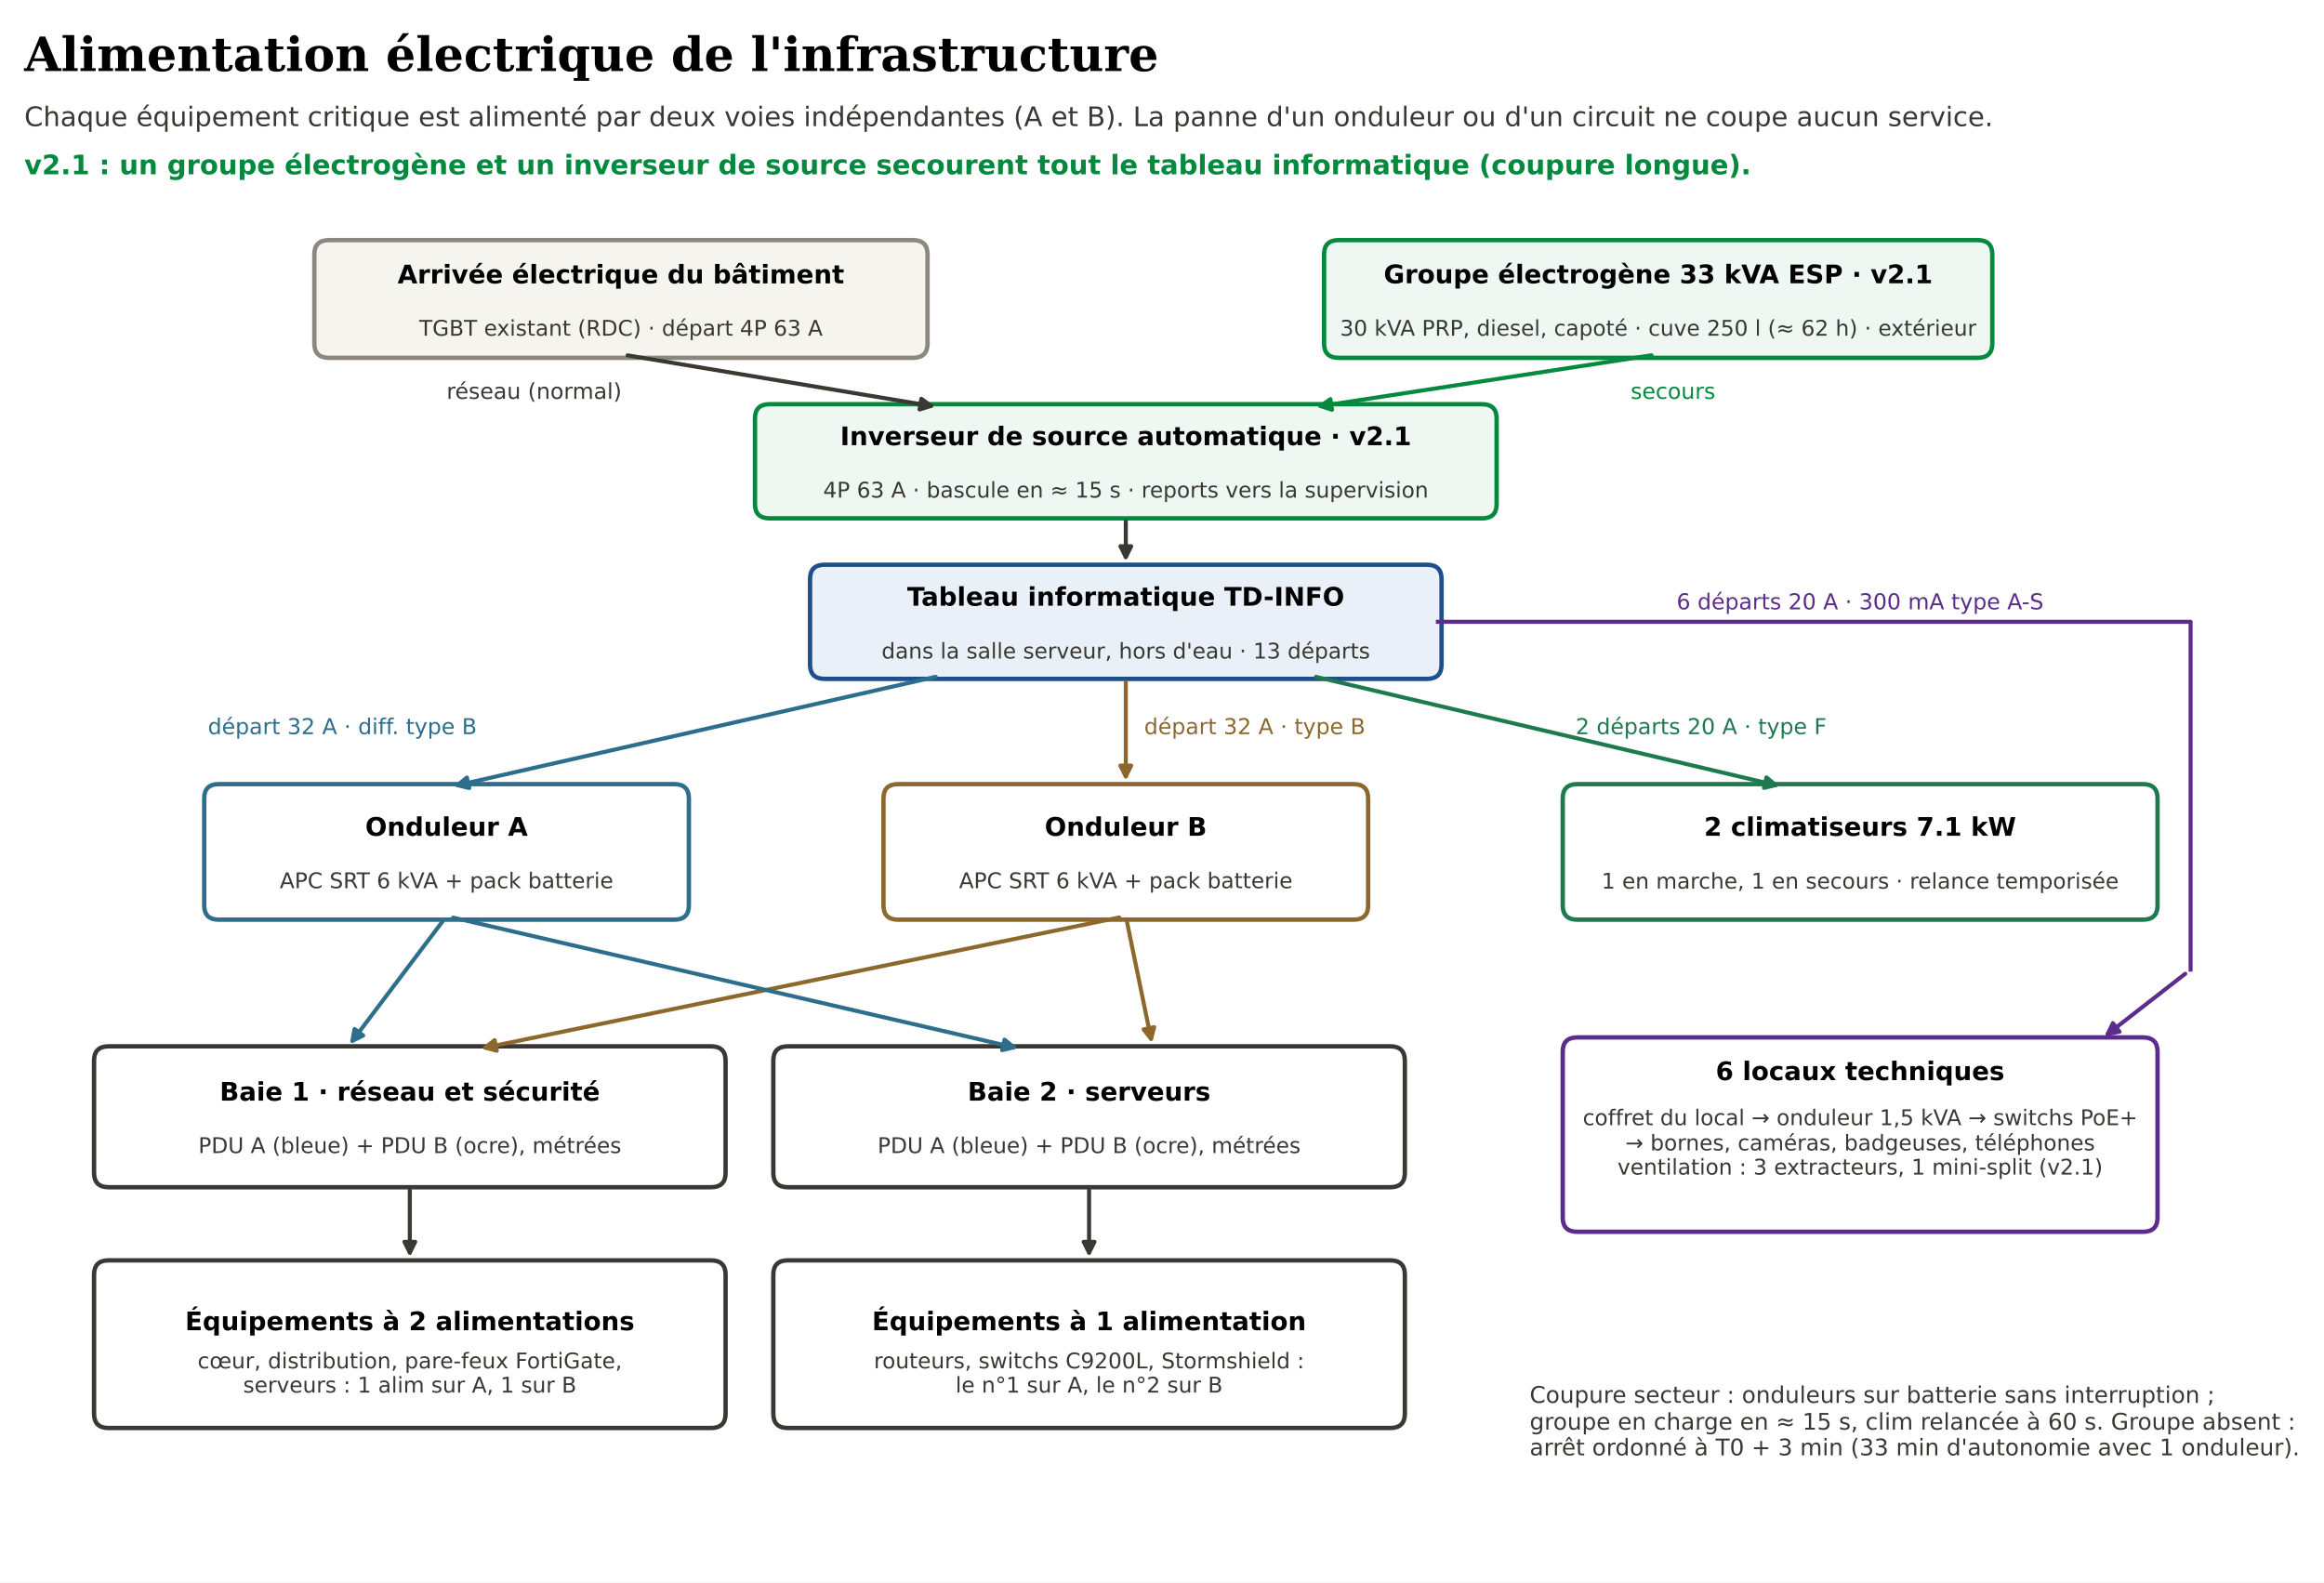
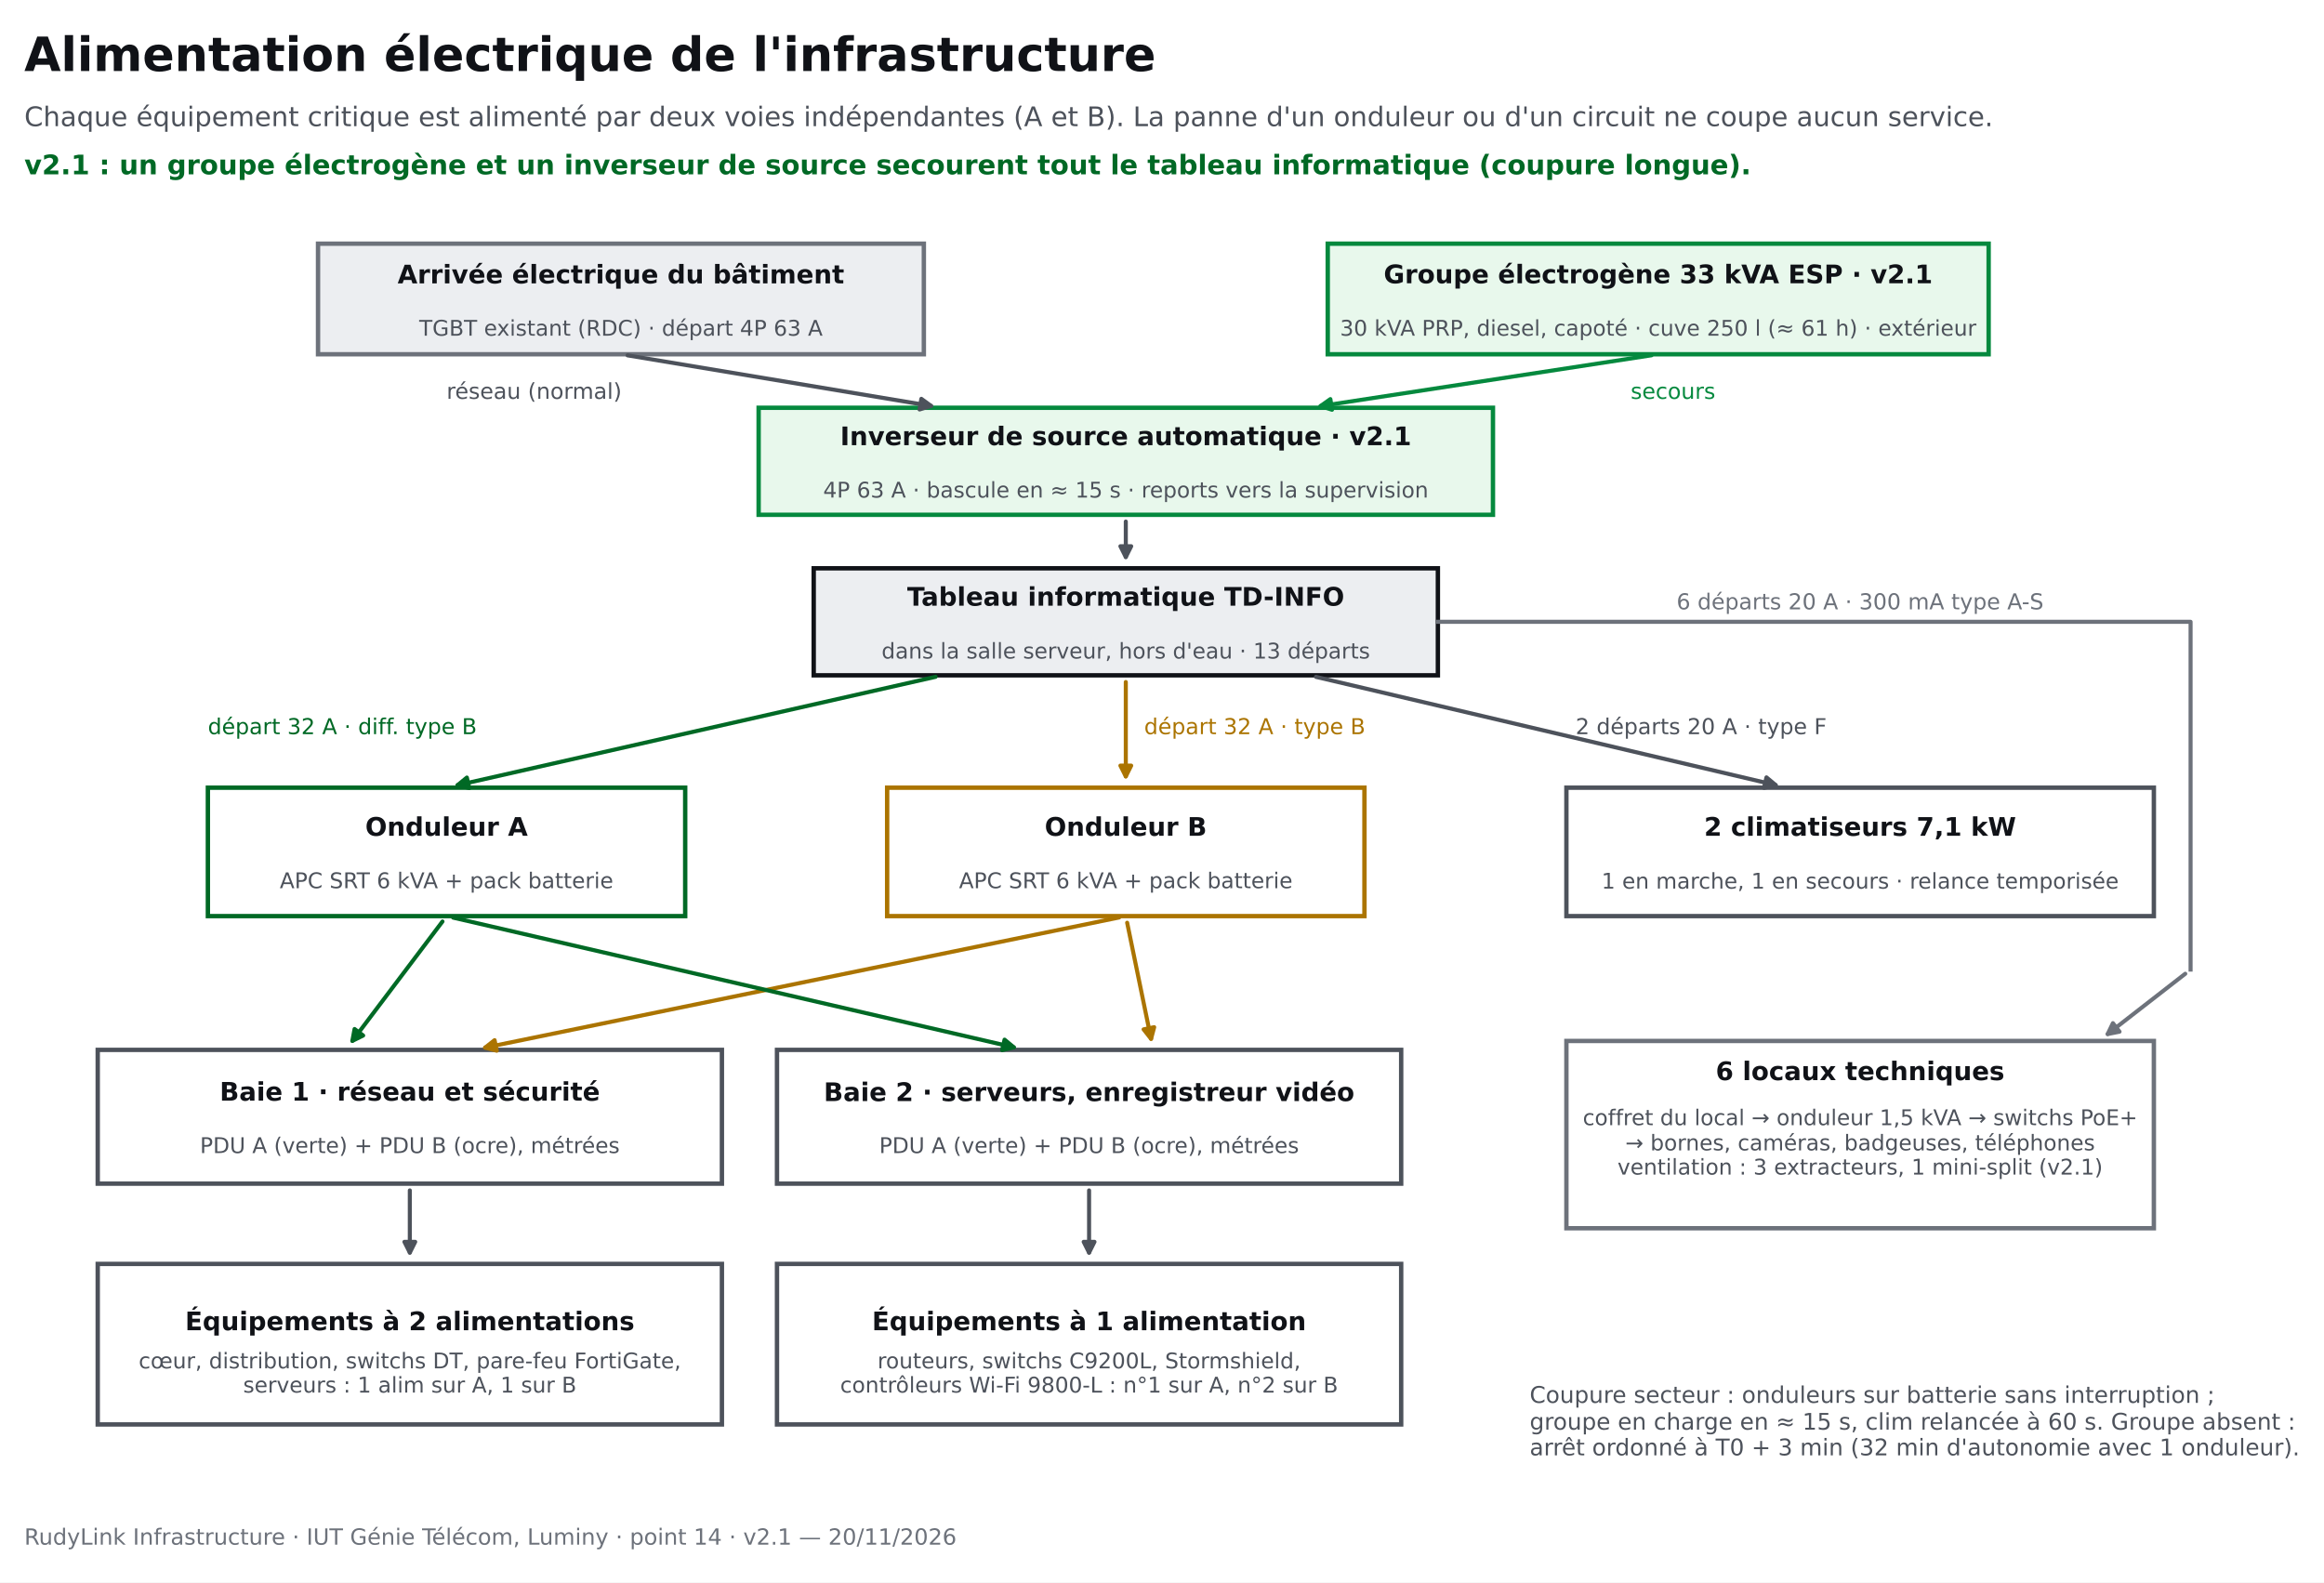
<svg xmlns="http://www.w3.org/2000/svg" width="688.717pt" height="469.008pt" viewBox="0 0 688.717 469.008" version="1.1">
  <defs>
    <style type="text/css">*{stroke-linejoin: round; stroke-linecap: butt}</style>
  </defs>
  <g id="figure_1">
    <g id="patch_1">
      <path d="M 0 469.008  L 688.717 469.008  L 688.717 -0  L 0 -0  z " style="fill: #ffffff" />
    </g>
    <g id="axes_1">
      <g id="patch_2">
-         <path d="M 97.512 106.051  L 270.52 106.051  Q 274.873 106.051 274.873 101.822  L 274.873 75.391  Q 274.873 71.162 270.52 71.162  L 97.512 71.162  Q 93.16 71.162 93.16 75.391  L 93.16 101.822  Q 93.16 106.051 97.512 106.051  z " clip-path="url(#p55f52afc6b)" style="fill: #f6f4ef; stroke: #8c8880; stroke-width: 1.3; stroke-linejoin: miter" />
+         <path d="M 94.248 104.994  L 273.784 104.994  L 273.784 72.22  L 94.248 72.22  z " clip-path="url(#pcb1dadfeb2)" style="fill: #eceef1; stroke: #6d727b; stroke-width: 1.3; stroke-linejoin: miter" />
      </g>
      <g id="patch_3">
-         <path d="M 396.74 106.051  L 586.069 106.051  Q 590.422 106.051 590.422 101.822  L 590.422 75.391  Q 590.422 71.162 586.069 71.162  L 396.74 71.162  Q 392.387 71.162 392.387 75.391  L 392.387 101.822  Q 392.387 106.051 396.74 106.051  z " clip-path="url(#p55f52afc6b)" style="fill: #eef7f1; stroke: #05893e; stroke-width: 1.3; stroke-linejoin: miter" />
+         <path d="M 393.476 104.994  L 589.333 104.994  L 589.333 72.22  L 393.476 72.22  z " clip-path="url(#pcb1dadfeb2)" style="fill: #e8f8ec; stroke: #05893e; stroke-width: 1.3; stroke-linejoin: miter" />
      </g>
      <g id="patch_4">
-         <path d="M 228.084 153.626  L 439.176 153.626  Q 443.528 153.626 443.528 149.397  L 443.528 124.024  Q 443.528 119.795 439.176 119.795  L 228.084 119.795  Q 223.732 119.795 223.732 124.024  L 223.732 149.397  Q 223.732 153.626 228.084 153.626  z " clip-path="url(#p55f52afc6b)" style="fill: #eef7f1; stroke: #05893e; stroke-width: 1.3; stroke-linejoin: miter" />
+         <path d="M 224.82 152.569  L 442.44 152.569  L 442.44 120.852  L 224.82 120.852  z " clip-path="url(#pcb1dadfeb2)" style="fill: #e8f8ec; stroke: #05893e; stroke-width: 1.3; stroke-linejoin: miter" />
      </g>
      <g id="patch_5">
-         <path d="M 244.406 201.201  L 422.854 201.201  Q 427.207 201.201 427.207 196.972  L 427.207 171.599  Q 427.207 167.37 422.854 167.37  L 244.406 167.37  Q 240.053 167.37 240.053 171.599  L 240.053 196.972  Q 240.053 201.201 244.406 201.201  z " clip-path="url(#p55f52afc6b)" style="fill: #eaf0f8; stroke: #1f4e8c; stroke-width: 1.3; stroke-linejoin: miter" />
+         <path d="M 241.142 200.144  L 426.118 200.144  L 426.118 168.427  L 241.142 168.427  z " clip-path="url(#pcb1dadfeb2)" style="fill: #eceef1; stroke: #101217; stroke-width: 1.3; stroke-linejoin: miter" />
      </g>
      <g id="patch_6">
-         <path d="M 64.869 272.564  L 199.794 272.564  Q 204.146 272.564 204.146 268.335  L 204.146 236.618  Q 204.146 232.39 199.794 232.39  L 64.869 232.39  Q 60.517 232.39 60.517 236.618  L 60.517 268.335  Q 60.517 272.564 64.869 272.564  z " clip-path="url(#p55f52afc6b)" style="fill: #ffffff; stroke: #2c6e8c; stroke-width: 1.3; stroke-linejoin: miter" />
+         <path d="M 61.605 271.507  L 203.058 271.507  L 203.058 233.447  L 61.605 233.447  z " clip-path="url(#pcb1dadfeb2)" style="fill: #ffffff; stroke: #006925; stroke-width: 1.3; stroke-linejoin: miter" />
      </g>
      <g id="patch_7">
-         <path d="M 266.168 272.564  L 401.092 272.564  Q 405.445 272.564 405.445 268.335  L 405.445 236.618  Q 405.445 232.39 401.092 232.39  L 266.168 232.39  Q 261.815 232.39 261.815 236.618  L 261.815 268.335  Q 261.815 272.564 266.168 272.564  z " clip-path="url(#p55f52afc6b)" style="fill: #ffffff; stroke: #8c682c; stroke-width: 1.3; stroke-linejoin: miter" />
+         <path d="M 262.904 271.507  L 404.356 271.507  L 404.356 233.447  L 262.904 233.447  z " clip-path="url(#pcb1dadfeb2)" style="fill: #ffffff; stroke: #ab7400; stroke-width: 1.3; stroke-linejoin: miter" />
      </g>
      <g id="patch_8">
-         <path d="M 467.466 272.564  L 635.034 272.564  Q 639.386 272.564 639.386 268.335  L 639.386 236.618  Q 639.386 232.39 635.034 232.39  L 467.466 232.39  Q 463.114 232.39 463.114 236.618  L 463.114 268.335  Q 463.114 272.564 467.466 272.564  z " clip-path="url(#p55f52afc6b)" style="fill: #ffffff; stroke: #1d7a4e; stroke-width: 1.3; stroke-linejoin: miter" />
+         <path d="M 464.202 271.507  L 638.298 271.507  L 638.298 233.447  L 464.202 233.447  z " clip-path="url(#pcb1dadfeb2)" style="fill: #ffffff; stroke: #4d525b; stroke-width: 1.3; stroke-linejoin: miter" />
      </g>
      <g id="patch_9">
-         <path d="M 32.226 351.856  L 210.675 351.856  Q 215.027 351.856 215.027 347.627  L 215.027 314.325  Q 215.027 310.096 210.675 310.096  L 32.226 310.096  Q 27.874 310.096 27.874 314.325  L 27.874 347.627  Q 27.874 351.856 32.226 351.856  z " clip-path="url(#p55f52afc6b)" style="fill: #ffffff; stroke: #3a3833; stroke-width: 1.3; stroke-linejoin: miter" />
+         <path d="M 28.962 350.799  L 213.939 350.799  L 213.939 311.153  L 28.962 311.153  z " clip-path="url(#pcb1dadfeb2)" style="fill: #ffffff; stroke: #4d525b; stroke-width: 1.3; stroke-linejoin: miter" />
      </g>
      <g id="patch_10">
-         <path d="M 233.525 351.856  L 411.973 351.856  Q 416.326 351.856 416.326 347.627  L 416.326 314.325  Q 416.326 310.096 411.973 310.096  L 233.525 310.096  Q 229.172 310.096 229.172 314.325  L 229.172 347.627  Q 229.172 351.856 233.525 351.856  z " clip-path="url(#p55f52afc6b)" style="fill: #ffffff; stroke: #3a3833; stroke-width: 1.3; stroke-linejoin: miter" />
+         <path d="M 230.261 350.799  L 415.238 350.799  L 415.238 311.153  L 230.261 311.153  z " clip-path="url(#pcb1dadfeb2)" style="fill: #ffffff; stroke: #4d525b; stroke-width: 1.3; stroke-linejoin: miter" />
      </g>
      <g id="patch_11">
-         <path d="M 32.226 423.219  L 210.675 423.219  Q 215.027 423.219 215.027 418.99  L 215.027 377.758  Q 215.027 373.529 210.675 373.529  L 32.226 373.529  Q 27.874 373.529 27.874 377.758  L 27.874 418.99  Q 27.874 423.219 32.226 423.219  z " clip-path="url(#p55f52afc6b)" style="fill: #ffffff; stroke: #3a3833; stroke-width: 1.3; stroke-linejoin: miter" />
+         <path d="M 28.962 422.162  L 213.939 422.162  L 213.939 374.587  L 28.962 374.587  z " clip-path="url(#pcb1dadfeb2)" style="fill: #ffffff; stroke: #4d525b; stroke-width: 1.3; stroke-linejoin: miter" />
      </g>
      <g id="patch_12">
-         <path d="M 233.525 423.219  L 411.973 423.219  Q 416.326 423.219 416.326 418.99  L 416.326 377.758  Q 416.326 373.529 411.973 373.529  L 233.525 373.529  Q 229.172 373.529 229.172 377.758  L 229.172 418.99  Q 229.172 423.219 233.525 423.219  z " clip-path="url(#p55f52afc6b)" style="fill: #ffffff; stroke: #3a3833; stroke-width: 1.3; stroke-linejoin: miter" />
+         <path d="M 230.261 422.162  L 415.238 422.162  L 415.238 374.587  L 230.261 374.587  z " clip-path="url(#pcb1dadfeb2)" style="fill: #ffffff; stroke: #4d525b; stroke-width: 1.3; stroke-linejoin: miter" />
      </g>
      <g id="patch_13">
-         <path d="M 467.466 365.072  L 635.034 365.072  Q 639.386 365.072 639.386 360.843  L 639.386 311.682  Q 639.386 307.453 635.034 307.453  L 467.466 307.453  Q 463.114 307.453 463.114 311.682  L 463.114 360.843  Q 463.114 365.072 467.466 365.072  z " clip-path="url(#p55f52afc6b)" style="fill: #ffffff; stroke: #5c2c8c; stroke-width: 1.3; stroke-linejoin: miter" />
+         <path d="M 464.202 364.014  L 638.298 364.014  L 638.298 308.51  L 464.202 308.51  z " clip-path="url(#pcb1dadfeb2)" style="fill: #ffffff; stroke: #6d727b; stroke-width: 1.3; stroke-linejoin: miter" />
      </g>
      <g id="line2d_1">
-         <path d="M 426.118 184.286  L 649.179 184.286  L 649.179 287.365  " clip-path="url(#p55f52afc6b)" style="fill: none; stroke: #5c2c8c; stroke-width: 1.2; stroke-linecap: square" />
+         <path d="M 426.118 184.286  L 649.179 184.286  L 649.179 287.365  " clip-path="url(#pcb1dadfeb2)" style="fill: none; stroke: #6d727b; stroke-width: 1.2; stroke-linecap: square" />
      </g>
      <g id="text_1">
-         <text style="font-weight: 700; font-size: 14px; font-family: 'DejaVu Serif'; text-anchor: start" x="7.2" y="21.041" transform="rotate(-0 7.2 21.04088)">Alimentation électrique de l'infrastructure</text>
+         <text style="font-weight: 700; font-size: 14px; font-family: 'DejaVu Sans'; text-anchor: start; fill: #101217" x="7.2" y="21.041" transform="rotate(-0 7.2 21.04088)">Alimentation électrique de l'infrastructure</text>
      </g>
      <g id="text_2">
-         <text style="font-size: 8px; font-family: 'DejaVu Sans'; text-anchor: start; fill: #3a3833" x="7.2" y="37.386" transform="rotate(-0 7.2 37.38638)">Chaque équipement critique est alimenté par deux voies indépendantes (A et B). La panne d'un onduleur ou d'un circuit ne coupe aucun service.</text>
+         <text style="font-size: 8px; font-family: 'DejaVu Sans'; text-anchor: start; fill: #4d525b" x="7.2" y="37.386" transform="rotate(-0 7.2 37.38638)">Chaque équipement critique est alimenté par deux voies indépendantes (A et B). La panne d'un onduleur ou d'un circuit ne coupe aucun service.</text>
      </g>
      <g id="text_3">
-         <text style="font-weight: 700; font-size: 8px; font-family: 'DejaVu Sans'; text-anchor: start; fill: #05893e" x="7.2" y="51.659" transform="rotate(-0 7.2 51.65895)">v2.1 : un groupe électrogène et un inverseur de source secourent tout le tableau informatique (coupure longue).</text>
+         <text style="font-weight: 700; font-size: 8px; font-family: 'DejaVu Sans'; text-anchor: start; fill: #006925" x="7.2" y="51.659" transform="rotate(-0 7.2 51.65895)">v2.1 : un groupe électrogène et un inverseur de source secourent tout le tableau informatique (coupure longue).</text>
      </g>
      <g id="text_4">
-         <text style="font-weight: 700; font-size: 7.6px; font-family: 'DejaVu Sans'; text-anchor: middle" x="184.016" y="83.984" transform="rotate(-0 184.0163 83.98369)">Arrivée électrique du bâtiment</text>
+         <text style="font-weight: 700; font-size: 7.6px; font-family: 'DejaVu Sans'; text-anchor: middle; fill: #101217" x="184.016" y="83.984" transform="rotate(-0 184.0163 83.98369)">Arrivée électrique du bâtiment</text>
      </g>
      <g id="text_5">
-         <text style="font-size: 6.4px; font-family: 'DejaVu Sans'; text-anchor: middle; fill: #3a3833" x="184.016" y="99.487" transform="rotate(-0 184.0163 99.48699)">TGBT existant (RDC) · départ 4P 63 A</text>
+         <text style="font-size: 6.4px; font-family: 'DejaVu Sans'; text-anchor: middle; fill: #4d525b" x="184.016" y="99.487" transform="rotate(-0 184.0163 99.48699)">TGBT existant (RDC) · départ 4P 63 A</text>
      </g>
      <g id="text_6">
-         <text style="font-weight: 700; font-size: 7.6px; font-family: 'DejaVu Sans'; text-anchor: middle" x="491.404" y="83.954" transform="rotate(-0 491.4045 83.954)">Groupe électrogène 33 kVA ESP · v2.1</text>
+         <text style="font-weight: 700; font-size: 7.6px; font-family: 'DejaVu Sans'; text-anchor: middle; fill: #101217" x="491.404" y="83.954" transform="rotate(-0 491.4045 83.954)">Groupe électrogène 33 kVA ESP · v2.1</text>
      </g>
      <g id="text_7">
-         <text style="font-size: 6.4px; font-family: 'DejaVu Sans'; text-anchor: middle; fill: #3a3833" x="491.404" y="99.487" transform="rotate(-0 491.4045 99.48699)">30 kVA PRP, diesel, capoté · cuve 250 l (≈ 62 h) · extérieur</text>
+         <text style="font-size: 6.4px; font-family: 'DejaVu Sans'; text-anchor: middle; fill: #4d525b" x="491.404" y="99.487" transform="rotate(-0 491.4045 99.48699)">30 kVA PRP, diesel, capoté · cuve 250 l (≈ 61 h) · extérieur</text>
      </g>
      <g id="text_8">
-         <text style="font-weight: 700; font-size: 7.6px; font-family: 'DejaVu Sans'; text-anchor: middle" x="333.63" y="131.936" transform="rotate(-0 333.63 131.9356)">Inverseur de source automatique · v2.1</text>
+         <text style="font-weight: 700; font-size: 7.6px; font-family: 'DejaVu Sans'; text-anchor: middle; fill: #101217" x="333.63" y="131.936" transform="rotate(-0 333.63 131.9356)">Inverseur de source automatique · v2.1</text>
      </g>
      <g id="text_9">
-         <text style="font-size: 6.4px; font-family: 'DejaVu Sans'; text-anchor: middle; fill: #3a3833" x="333.63" y="147.463" transform="rotate(-0 333.63 147.4629)">4P 63 A · bascule en ≈ 15 s · reports vers la supervision</text>
+         <text style="font-size: 6.4px; font-family: 'DejaVu Sans'; text-anchor: middle; fill: #4d525b" x="333.63" y="147.463" transform="rotate(-0 333.63 147.4629)">4P 63 A · bascule en ≈ 15 s · reports vers la supervision</text>
      </g>
      <g id="patch_14">
-         <path d="M 185.989 105.322  Q 231.621 112.923 275.93 120.303  " style="fill: none; stroke: #3a3833; stroke-width: 1.2; stroke-linecap: round" />
-         <path d="M 273.036 118.199  L 275.93 120.303  L 272.51 121.356  z " style="fill: #3a3833; stroke: #3a3833; stroke-width: 1.2; stroke-linecap: round" />
+         <path d="M 185.989 105.322  Q 231.621 112.923 275.93 120.303  " style="fill: none; stroke: #4d525b; stroke-width: 1.2; stroke-linecap: round" />
+         <path d="M 273.036 118.199  L 275.93 120.303  L 272.51 121.356  z " style="fill: #4d525b; stroke: #4d525b; stroke-width: 1.2; stroke-linecap: round" />
      </g>
      <g id="patch_15">
        <path d="M 489.427 105.297  Q 439.719 112.923 391.338 120.345  " style="fill: none; stroke: #05893e; stroke-width: 1.2; stroke-linecap: round" />
        <path d="M 394.744 121.441  L 391.338 120.345  L 394.259 118.278  z " style="fill: #05893e; stroke: #05893e; stroke-width: 1.2; stroke-linecap: round" />
      </g>
      <g id="text_10">
-         <text style="font-size: 6.5px; font-family: 'DejaVu Sans'; text-anchor: start; fill: #3a3833" x="132.332" y="118.209" transform="rotate(-0 132.3315 118.2089)">réseau (normal)</text>
+         <text style="font-size: 6.5px; font-family: 'DejaVu Sans'; text-anchor: start; fill: #4d525b" x="132.332" y="118.209" transform="rotate(-0 132.3315 118.2089)">réseau (normal)</text>
      </g>
      <g id="text_11">
        <text style="font-size: 6.5px; font-family: 'DejaVu Sans'; text-anchor: start; fill: #05893e" x="483.244" y="118.209" transform="rotate(-0 483.2437 118.2089)">secours</text>
      </g>
      <g id="patch_16">
-         <path d="M 333.63 154.57  Q 333.63 160.499 333.63 165.086  " style="fill: none; stroke: #3a3833; stroke-width: 1.2; stroke-linecap: round" />
-         <path d="M 335.23 161.886  L 333.63 165.086  L 332.03 161.886  z " style="fill: #3a3833; stroke: #3a3833; stroke-width: 1.2; stroke-linecap: round" />
+         <path d="M 333.63 154.57  Q 333.63 160.499 333.63 165.086  " style="fill: none; stroke: #4d525b; stroke-width: 1.2; stroke-linecap: round" />
+         <path d="M 335.23 161.886  L 333.63 165.086  L 332.03 161.886  z " style="fill: #4d525b; stroke: #4d525b; stroke-width: 1.2; stroke-linecap: round" />
      </g>
      <g id="text_12">
-         <text style="font-weight: 700; font-size: 7.6px; font-family: 'DejaVu Sans'; text-anchor: middle" x="333.63" y="179.511" transform="rotate(-0 333.63 179.5108)">Tableau informatique TD-INFO</text>
+         <text style="font-weight: 700; font-size: 7.6px; font-family: 'DejaVu Sans'; text-anchor: middle; fill: #101217" x="333.63" y="179.511" transform="rotate(-0 333.63 179.5108)">Tableau informatique TD-INFO</text>
      </g>
      <g id="text_13">
-         <text style="font-size: 6.4px; font-family: 'DejaVu Sans'; text-anchor: middle; fill: #3a3833" x="333.63" y="195.166" transform="rotate(-0 333.63 195.1661)">dans la salle serveur, hors d'eau · 13 départs</text>
+         <text style="font-size: 6.4px; font-family: 'DejaVu Sans'; text-anchor: middle; fill: #4d525b" x="333.63" y="195.166" transform="rotate(-0 333.63 195.1661)">dans la salle serveur, hors d'eau · 13 départs</text>
      </g>
      <g id="text_14">
-         <text style="font-weight: 700; font-size: 7.6px; font-family: 'DejaVu Sans'; text-anchor: middle" x="132.332" y="247.702" transform="rotate(-0 132.3315 247.702)">Onduleur A</text>
+         <text style="font-weight: 700; font-size: 7.6px; font-family: 'DejaVu Sans'; text-anchor: middle; fill: #101217" x="132.332" y="247.702" transform="rotate(-0 132.3315 247.702)">Onduleur A</text>
      </g>
      <g id="text_15">
-         <text style="font-size: 6.4px; font-family: 'DejaVu Sans'; text-anchor: middle; fill: #3a3833" x="132.332" y="263.229" transform="rotate(-0 132.3315 263.2293)">APC SRT 6 kVA + pack batterie</text>
+         <text style="font-size: 6.4px; font-family: 'DejaVu Sans'; text-anchor: middle; fill: #4d525b" x="132.332" y="263.229" transform="rotate(-0 132.3315 263.2293)">APC SRT 6 kVA + pack batterie</text>
      </g>
      <g id="text_16">
-         <text style="font-weight: 700; font-size: 7.6px; font-family: 'DejaVu Sans'; text-anchor: middle" x="333.63" y="247.702" transform="rotate(-0 333.63 247.702)">Onduleur B</text>
+         <text style="font-weight: 700; font-size: 7.6px; font-family: 'DejaVu Sans'; text-anchor: middle; fill: #101217" x="333.63" y="247.702" transform="rotate(-0 333.63 247.702)">Onduleur B</text>
      </g>
      <g id="text_17">
-         <text style="font-size: 6.4px; font-family: 'DejaVu Sans'; text-anchor: middle; fill: #3a3833" x="333.63" y="263.229" transform="rotate(-0 333.63 263.2293)">APC SRT 6 kVA + pack batterie</text>
+         <text style="font-size: 6.4px; font-family: 'DejaVu Sans'; text-anchor: middle; fill: #4d525b" x="333.63" y="263.229" transform="rotate(-0 333.63 263.2293)">APC SRT 6 kVA + pack batterie</text>
      </g>
      <g id="patch_17">
-         <path d="M 277.275 200.586  Q 205.779 216.795 135.591 232.708  " style="fill: none; stroke: #2c6e8c; stroke-width: 1.2; stroke-linecap: round" />
-         <path d="M 139.065 233.561  L 135.591 232.708  L 138.358 230.44  z " style="fill: #2c6e8c; stroke: #2c6e8c; stroke-width: 1.2; stroke-linecap: round" />
+         <path d="M 277.275 200.586  Q 205.779 216.795 135.591 232.708  " style="fill: none; stroke: #006925; stroke-width: 1.2; stroke-linecap: round" />
+         <path d="M 139.065 233.561  L 135.591 232.708  L 138.358 230.44  z " style="fill: #006925; stroke: #006925; stroke-width: 1.2; stroke-linecap: round" />
      </g>
      <g id="patch_18">
-         <path d="M 333.63 202.14  Q 333.63 216.794 333.63 230.106  " style="fill: none; stroke: #8c682c; stroke-width: 1.2; stroke-linecap: round" />
-         <path d="M 335.23 226.906  L 333.63 230.106  L 332.03 226.906  z " style="fill: #8c682c; stroke: #8c682c; stroke-width: 1.2; stroke-linecap: round" />
+         <path d="M 333.63 202.14  Q 333.63 216.794 333.63 230.106  " style="fill: none; stroke: #ab7400; stroke-width: 1.2; stroke-linecap: round" />
+         <path d="M 335.23 226.906  L 333.63 230.106  L 332.03 226.906  z " style="fill: #ab7400; stroke: #ab7400; stroke-width: 1.2; stroke-linecap: round" />
      </g>
      <g id="text_18">
-         <text style="font-size: 6.5px; font-family: 'DejaVu Sans'; text-anchor: start; fill: #2c6e8c" x="61.605" y="217.588" transform="rotate(-0 61.605 217.5884)">départ 32 A · diff. type B</text>
+         <text style="font-size: 6.5px; font-family: 'DejaVu Sans'; text-anchor: start; fill: #006925" x="61.605" y="217.588" transform="rotate(-0 61.605 217.5884)">départ 32 A · diff. type B</text>
      </g>
      <g id="text_19">
-         <text style="font-size: 6.5px; font-family: 'DejaVu Sans'; text-anchor: start; fill: #8c682c" x="339.07" y="217.588" transform="rotate(-0 339.0705 217.5884)">départ 32 A · type B</text>
+         <text style="font-size: 6.5px; font-family: 'DejaVu Sans'; text-anchor: start; fill: #ab7400" x="339.07" y="217.588" transform="rotate(-0 339.0705 217.5884)">départ 32 A · type B</text>
      </g>
      <g id="text_20">
-         <text style="font-weight: 700; font-size: 7.6px; font-family: 'DejaVu Sans'; text-anchor: middle" x="551.25" y="247.702" transform="rotate(-0 551.25 247.702)">2 climatiseurs 7.1 kW</text>
+         <text style="font-weight: 700; font-size: 7.6px; font-family: 'DejaVu Sans'; text-anchor: middle; fill: #101217" x="551.25" y="247.702" transform="rotate(-0 551.25 247.702)">2 climatiseurs 7,1 kW</text>
      </g>
      <g id="text_21">
-         <text style="font-size: 6.4px; font-family: 'DejaVu Sans'; text-anchor: middle; fill: #3a3833" x="551.25" y="263.357" transform="rotate(-0 551.25 263.3573)">1 en marche, 1 en secours · relance temporisée</text>
+         <text style="font-size: 6.4px; font-family: 'DejaVu Sans'; text-anchor: middle; fill: #4d525b" x="551.25" y="263.357" transform="rotate(-0 551.25 263.3573)">1 en marche, 1 en secours · relance temporisée</text>
      </g>
      <g id="patch_19">
-         <path d="M 389.982 200.602  Q 458.762 216.796 526.236 232.681  " style="fill: none; stroke: #1d7a4e; stroke-width: 1.2; stroke-linecap: round" />
-         <path d="M 523.488 230.39  L 526.236 232.681  L 522.755 233.505  z " style="fill: #1d7a4e; stroke: #1d7a4e; stroke-width: 1.2; stroke-linecap: round" />
+         <path d="M 389.982 200.602  Q 458.762 216.796 526.236 232.681  " style="fill: none; stroke: #4d525b; stroke-width: 1.2; stroke-linecap: round" />
+         <path d="M 523.488 230.39  L 526.236 232.681  L 522.755 233.505  z " style="fill: #4d525b; stroke: #4d525b; stroke-width: 1.2; stroke-linecap: round" />
      </g>
      <g id="text_22">
-         <text style="font-size: 6.5px; font-family: 'DejaVu Sans'; text-anchor: start; fill: #1d7a4e" x="466.922" y="217.588" transform="rotate(-0 466.9223 217.5884)">2 départs 20 A · type F</text>
+         <text style="font-size: 6.5px; font-family: 'DejaVu Sans'; text-anchor: start; fill: #4d525b" x="466.922" y="217.588" transform="rotate(-0 466.9223 217.5884)">2 départs 20 A · type F</text>
      </g>
      <g id="text_23">
-         <text style="font-weight: 700; font-size: 7.6px; font-family: 'DejaVu Sans'; text-anchor: middle" x="121.451" y="326.201" transform="rotate(-0 121.4505 326.2012)">Baie 1 · réseau et sécurité</text>
+         <text style="font-weight: 700; font-size: 7.6px; font-family: 'DejaVu Sans'; text-anchor: middle; fill: #101217" x="121.451" y="326.201" transform="rotate(-0 121.4505 326.2012)">Baie 1 · réseau et sécurité</text>
      </g>
      <g id="text_24">
-         <text style="font-size: 6.4px; font-family: 'DejaVu Sans'; text-anchor: middle; fill: #3a3833" x="121.451" y="341.728" transform="rotate(-0 121.4505 341.7285)">PDU A (bleue) + PDU B (ocre), métrées</text>
+         <text style="font-size: 6.4px; font-family: 'DejaVu Sans'; text-anchor: middle; fill: #4d525b" x="121.451" y="341.728" transform="rotate(-0 121.4505 341.7285)">PDU A (verte) + PDU B (ocre), métrées</text>
      </g>
      <g id="text_25">
-         <text style="font-weight: 700; font-size: 7.6px; font-family: 'DejaVu Sans'; text-anchor: middle" x="322.749" y="326.201" transform="rotate(-0 322.749 326.2012)">Baie 2 · serveurs</text>
+         <text style="font-weight: 700; font-size: 7.6px; font-family: 'DejaVu Sans'; text-anchor: middle; fill: #101217" x="322.749" y="326.324" transform="rotate(-0 322.749 326.3235)">Baie 2 · serveurs, enregistreur vidéo</text>
      </g>
      <g id="text_26">
-         <text style="font-size: 6.4px; font-family: 'DejaVu Sans'; text-anchor: middle; fill: #3a3833" x="322.749" y="341.728" transform="rotate(-0 322.749 341.7285)">PDU A (bleue) + PDU B (ocre), métrées</text>
+         <text style="font-size: 6.4px; font-family: 'DejaVu Sans'; text-anchor: middle; fill: #4d525b" x="322.749" y="341.728" transform="rotate(-0 322.749 341.7285)">PDU A (verte) + PDU B (ocre), métrées</text>
      </g>
      <g id="patch_20">
-         <path d="M 131.128 273.102  Q 117.37 291.33 104.421 308.487  " style="fill: none; stroke: #2c6e8c; stroke-width: 1.2; stroke-linecap: round" />
-         <path d="M 107.626 306.896  L 104.421 308.487  L 105.072 304.969  z " style="fill: #2c6e8c; stroke: #2c6e8c; stroke-width: 1.2; stroke-linecap: round" />
+         <path d="M 131.128 273.102  Q 117.37 291.33 104.421 308.487  " style="fill: none; stroke: #006925; stroke-width: 1.2; stroke-linecap: round" />
+         <path d="M 107.626 306.896  L 104.421 308.487  L 105.072 304.969  z " style="fill: #006925; stroke: #006925; stroke-width: 1.2; stroke-linecap: round" />
      </g>
      <g id="patch_21">
-         <path d="M 331.67 271.909  Q 237.06 291.33 143.764 310.481  " style="fill: none; stroke: #8c682c; stroke-width: 1.2; stroke-linecap: round" />
-         <path d="M 147.22 311.405  L 143.764 310.481  L 146.577 308.271  z " style="fill: #8c682c; stroke: #8c682c; stroke-width: 1.2; stroke-linecap: round" />
+         <path d="M 331.67 271.909  Q 237.06 291.33 143.764 310.481  " style="fill: none; stroke: #ab7400; stroke-width: 1.2; stroke-linecap: round" />
+         <path d="M 147.22 311.405  L 143.764 310.481  L 146.577 308.271  z " style="fill: #ab7400; stroke: #ab7400; stroke-width: 1.2; stroke-linecap: round" />
      </g>
      <g id="patch_22">
-         <path d="M 134.28 271.958  Q 218.02 291.33 300.453 310.4  " style="fill: none; stroke: #2c6e8c; stroke-width: 1.2; stroke-linecap: round" />
-         <path d="M 297.696 308.12  L 300.453 310.4  L 296.975 311.238  z " style="fill: #2c6e8c; stroke: #2c6e8c; stroke-width: 1.2; stroke-linecap: round" />
+         <path d="M 134.28 271.958  Q 218.02 291.33 300.453 310.4  " style="fill: none; stroke: #006925; stroke-width: 1.2; stroke-linecap: round" />
+         <path d="M 297.696 308.12  L 300.453 310.4  L 296.975 311.238  z " style="fill: #006925; stroke: #006925; stroke-width: 1.2; stroke-linecap: round" />
      </g>
      <g id="patch_23">
-         <path d="M 334.033 273.467  Q 337.711 291.332 341.118 307.884  " style="fill: none; stroke: #8c682c; stroke-width: 1.2; stroke-linecap: round" />
-         <path d="M 342.04 304.427  L 341.118 307.884  L 338.906 305.072  z " style="fill: #8c682c; stroke: #8c682c; stroke-width: 1.2; stroke-linecap: round" />
+         <path d="M 334.033 273.467  Q 337.711 291.332 341.118 307.884  " style="fill: none; stroke: #ab7400; stroke-width: 1.2; stroke-linecap: round" />
+         <path d="M 342.04 304.427  L 341.118 307.884  L 338.906 305.072  z " style="fill: #ab7400; stroke: #ab7400; stroke-width: 1.2; stroke-linecap: round" />
      </g>
      <g id="text_27">
-         <text style="font-weight: 700; font-size: 7.6px; font-family: 'DejaVu Sans'; text-anchor: middle" x="121.451" y="394.236" transform="rotate(-0 121.4505 394.236)">Équipements à 2 alimentations</text>
+         <text style="font-weight: 700; font-size: 7.6px; font-family: 'DejaVu Sans'; text-anchor: middle; fill: #101217" x="121.451" y="394.236" transform="rotate(-0 121.4505 394.236)">Équipements à 2 alimentations</text>
      </g>
      <g id="text_28">
-         <text style="font-size: 6.4px; font-family: 'DejaVu Sans'; fill: #3a3833" transform="translate(58.554 405.5435)">cœur, distribution, pare-feux FortiGate,</text>
-         <text style="font-size: 6.4px; font-family: 'DejaVu Sans'; fill: #3a3833" transform="translate(72.061 412.7101)">serveurs : 1 alim sur A, 1 sur B</text>
+         <text style="font-size: 6.4px; font-family: 'DejaVu Sans'; fill: #4d525b" transform="translate(41.0965 405.5435)">cœur, distribution, switchs DT, pare-feu FortiGate,</text>
+         <text style="font-size: 6.4px; font-family: 'DejaVu Sans'; fill: #4d525b" transform="translate(72.061 412.7101)">serveurs : 1 alim sur A, 1 sur B</text>
      </g>
      <g id="text_29">
-         <text style="font-weight: 700; font-size: 7.6px; font-family: 'DejaVu Sans'; text-anchor: middle" x="322.749" y="394.236" transform="rotate(-0 322.749 394.236)">Équipements à 1 alimentation</text>
+         <text style="font-weight: 700; font-size: 7.6px; font-family: 'DejaVu Sans'; text-anchor: middle; fill: #101217" x="322.749" y="394.236" transform="rotate(-0 322.749 394.236)">Équipements à 1 alimentation</text>
      </g>
      <g id="text_30">
-         <text style="font-size: 6.4px; font-family: 'DejaVu Sans'; fill: #3a3833" transform="translate(258.968 405.5435)">routeurs, switchs C9200L, Stormshield :</text>
-         <text style="font-size: 6.4px; font-family: 'DejaVu Sans'; fill: #3a3833" transform="translate(283.1635 412.7101)">le n°1 sur A, le n°2 sur B</text>
+         <text style="font-size: 6.4px; font-family: 'DejaVu Sans'; fill: #4d525b" transform="translate(260.046 405.5435)">routeurs, switchs C9200L, Stormshield,</text>
+         <text style="font-size: 6.4px; font-family: 'DejaVu Sans'; fill: #4d525b" transform="translate(248.983 412.7101)">contrôleurs Wi-Fi 9800-L : n°1 sur A, n°2 sur B</text>
      </g>
      <g id="patch_24">
-         <path d="M 121.451 352.8  Q 121.451 362.692 121.451 371.242  " style="fill: none; stroke: #3a3833; stroke-width: 1.2; stroke-linecap: round" />
-         <path d="M 123.05 368.042  L 121.451 371.242  L 119.85 368.042  z " style="fill: #3a3833; stroke: #3a3833; stroke-width: 1.2; stroke-linecap: round" />
+         <path d="M 121.451 352.8  Q 121.451 362.692 121.451 371.242  " style="fill: none; stroke: #4d525b; stroke-width: 1.2; stroke-linecap: round" />
+         <path d="M 123.05 368.042  L 121.451 371.242  L 119.85 368.042  z " style="fill: #4d525b; stroke: #4d525b; stroke-width: 1.2; stroke-linecap: round" />
      </g>
      <g id="patch_25">
-         <path d="M 322.749 352.8  Q 322.749 362.692 322.749 371.242  " style="fill: none; stroke: #3a3833; stroke-width: 1.2; stroke-linecap: round" />
-         <path d="M 324.349 368.042  L 322.749 371.242  L 321.149 368.042  z " style="fill: #3a3833; stroke: #3a3833; stroke-width: 1.2; stroke-linecap: round" />
+         <path d="M 322.749 352.8  Q 322.749 362.692 322.749 371.242  " style="fill: none; stroke: #4d525b; stroke-width: 1.2; stroke-linecap: round" />
+         <path d="M 324.349 368.042  L 322.749 371.242  L 321.149 368.042  z " style="fill: #4d525b; stroke: #4d525b; stroke-width: 1.2; stroke-linecap: round" />
      </g>
      <g id="text_31">
-         <text style="font-weight: 700; font-size: 7.6px; font-family: 'DejaVu Sans'; text-anchor: middle" x="551.25" y="320.122" transform="rotate(-0 551.25 320.1221)">6 locaux techniques</text>
+         <text style="font-weight: 700; font-size: 7.6px; font-family: 'DejaVu Sans'; text-anchor: middle; fill: #101217" x="551.25" y="320.122" transform="rotate(-0 551.25 320.1221)">6 locaux techniques</text>
      </g>
      <g id="text_32">
-         <text style="font-size: 6.4px; font-family: 'DejaVu Sans'; fill: #3a3833" transform="translate(469.0605 333.4603)">coffret du local → onduleur 1,5 kVA → switchs PoE+</text>
-         <text style="font-size: 6.4px; font-family: 'DejaVu Sans'; fill: #3a3833" transform="translate(481.668 340.9341)">→ bornes, caméras, badgeuses, téléphones</text>
-         <text style="font-size: 6.4px; font-family: 'DejaVu Sans'; fill: #3a3833" transform="translate(479.347 348.1007)">ventilation : 3 extracteurs, 1 mini-split (v2.1)</text>
+         <text style="font-size: 6.4px; font-family: 'DejaVu Sans'; fill: #4d525b" transform="translate(469.0605 333.4603)">coffret du local → onduleur 1,5 kVA → switchs PoE+</text>
+         <text style="font-size: 6.4px; font-family: 'DejaVu Sans'; fill: #4d525b" transform="translate(481.668 340.9341)">→ bornes, caméras, badgeuses, téléphones</text>
+         <text style="font-size: 6.4px; font-family: 'DejaVu Sans'; fill: #4d525b" transform="translate(479.347 348.1007)">ventilation : 3 extracteurs, 1 mini-split (v2.1)</text>
      </g>
      <g id="patch_26">
-         <path d="M 647.602 288.591  Q 635.579 297.937 624.615 306.459  " style="fill: none; stroke: #5c2c8c; stroke-width: 1.2; stroke-linecap: round" />
-         <path d="M 628.124 305.758  L 624.615 306.459  L 626.16 303.232  z " style="fill: #5c2c8c; stroke: #5c2c8c; stroke-width: 1.2; stroke-linecap: round" />
+         <path d="M 647.602 288.591  Q 635.579 297.937 624.615 306.459  " style="fill: none; stroke: #6d727b; stroke-width: 1.2; stroke-linecap: round" />
+         <path d="M 628.124 305.758  L 624.615 306.459  L 626.16 303.232  z " style="fill: #6d727b; stroke: #6d727b; stroke-width: 1.2; stroke-linecap: round" />
      </g>
      <g id="text_33">
-         <text style="font-size: 6.5px; font-family: 'DejaVu Sans'; text-anchor: start; fill: #5c2c8c" x="496.845" y="180.585" transform="rotate(-0 496.845 180.5854)">6 départs 20 A · 300 mA type A-S</text>
+         <text style="font-size: 6.5px; font-family: 'DejaVu Sans'; text-anchor: start; fill: #6d727b" x="496.845" y="180.585" transform="rotate(-0 496.845 180.5854)">6 départs 20 A · 300 mA type A-S</text>
      </g>
      <g id="text_34">
-         <text style="font-size: 6.8px; font-family: 'DejaVu Sans'; fill: #3a3833" transform="translate(453.321 415.7646)">Coupure secteur : onduleurs sur batterie sans interruption ;</text>
-         <text style="font-size: 6.8px; font-family: 'DejaVu Sans'; fill: #3a3833" transform="translate(453.321 423.7055)">groupe en charge en ≈ 15 s, clim relancée à 60 s. Groupe absent :</text>
-         <text style="font-size: 6.8px; font-family: 'DejaVu Sans'; fill: #3a3833" transform="translate(453.321 431.32)">arrêt ordonné à T0 + 3 min (33 min d'autonomie avec 1 onduleur).</text>
+         <text style="font-size: 6.8px; font-family: 'DejaVu Sans'; fill: #4d525b" transform="translate(453.321 415.7646)">Coupure secteur : onduleurs sur batterie sans interruption ;</text>
+         <text style="font-size: 6.8px; font-family: 'DejaVu Sans'; fill: #4d525b" transform="translate(453.321 423.7055)">groupe en charge en ≈ 15 s, clim relancée à 60 s. Groupe absent :</text>
+         <text style="font-size: 6.8px; font-family: 'DejaVu Sans'; fill: #4d525b" transform="translate(453.321 431.32)">arrêt ordonné à T0 + 3 min (32 min d'autonomie avec 1 onduleur).</text>
+       </g>
+       <g id="text_35">
+         <text style="font-size: 6.6px; font-family: 'DejaVu Sans'; text-anchor: start; fill: #6d727b" x="7.2" y="457.792" transform="rotate(-0 7.2 457.7923)">RudyLink Infrastructure · IUT Génie Télécom, Luminy · point 14 · v2.1 — 20/11/2026</text>
      </g>
    </g>
  </g>
  <defs>
-     <clipPath id="p55f52afc6b">
+     <clipPath id="pcb1dadfeb2">
      <rect x="7.2" y="7.2" width="652.86" height="454.608" />
    </clipPath>
  </defs>
</svg>
